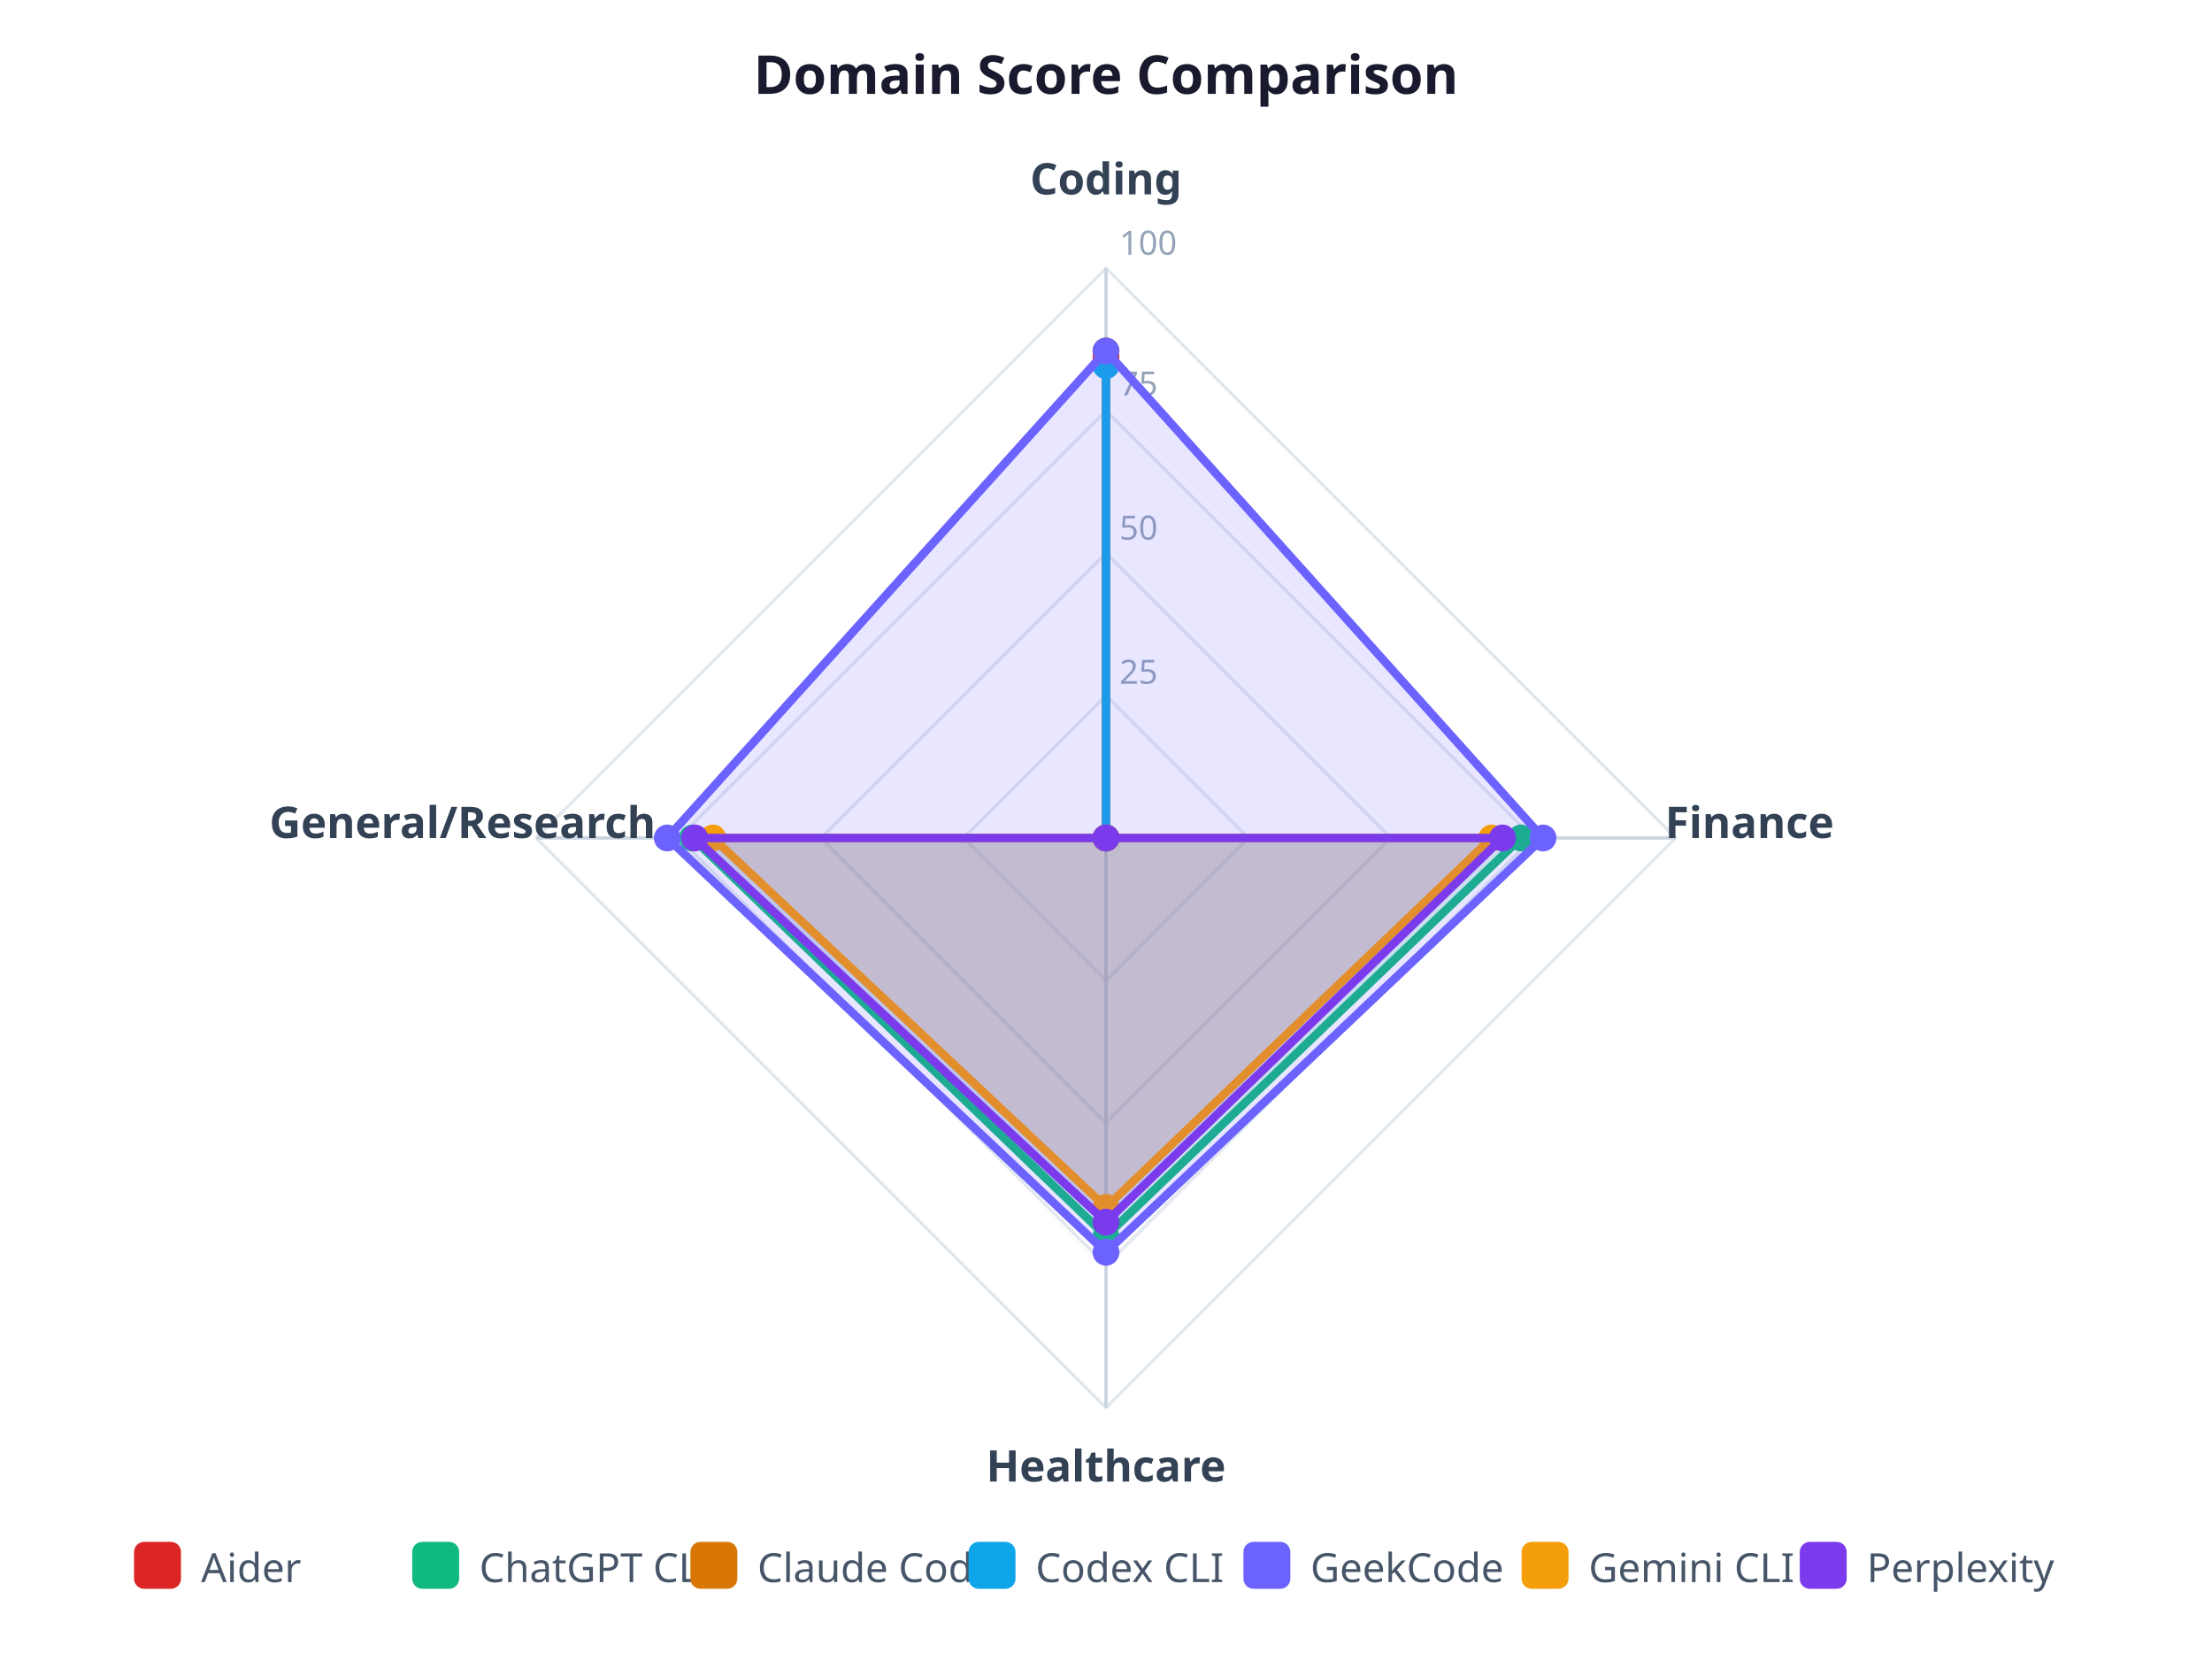
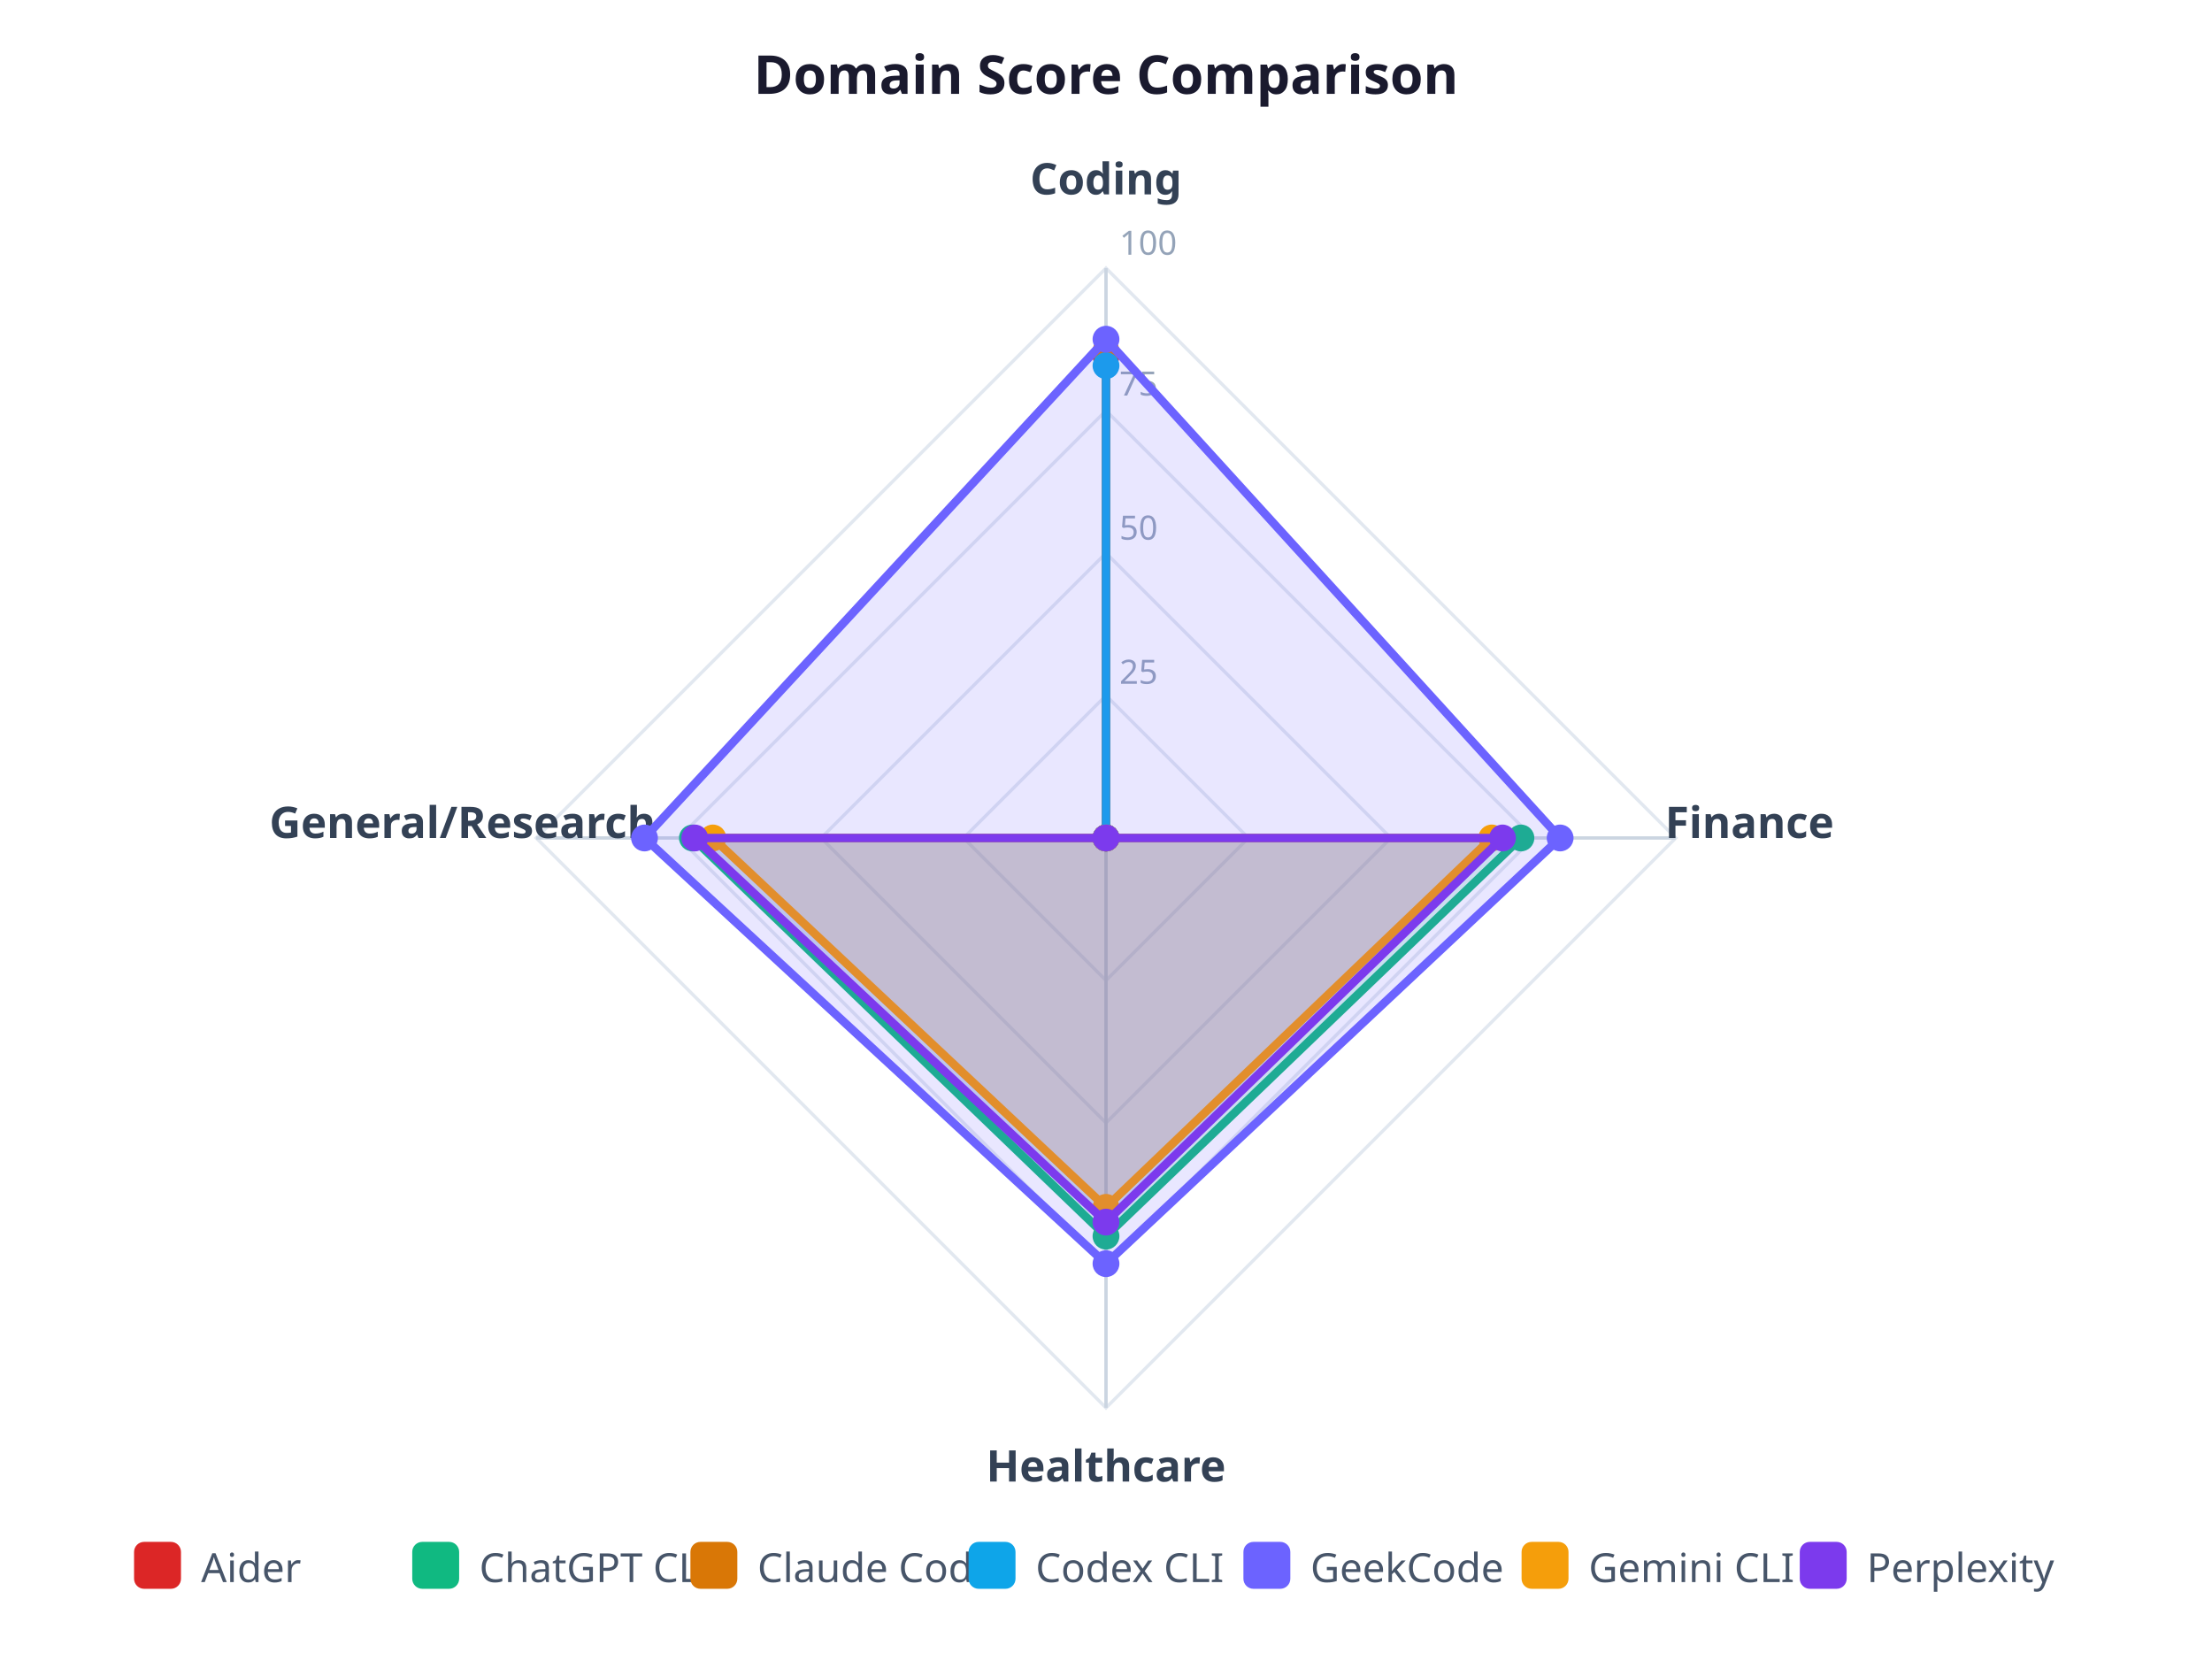
<svg xmlns="http://www.w3.org/2000/svg" viewBox="0 0 660 500" width="660" height="500" style="font-family:system-ui,sans-serif;background:#fff">
  <text x="330.0" y="28" text-anchor="middle" font-size="16" font-weight="bold" fill="#1a1a2e">Domain Score Comparison</text>
  <polygon points="330.0,207.5 372.5,250.0 330.0,292.5 287.5,250.0" fill="none" stroke="#e2e8f0" stroke-width="1" />
  <text x="334" y="204" font-size="10" fill="#94a3b8">25</text>
  <polygon points="330.0,165.0 415.0,250.0 330.0,335.0 245.0,250.0" fill="none" stroke="#e2e8f0" stroke-width="1" />
  <text x="334" y="161" font-size="10" fill="#94a3b8">50</text>
  <polygon points="330.0,122.5 457.5,250.0 330.0,377.5 202.5,250.0" fill="none" stroke="#e2e8f0" stroke-width="1" />
  <text x="334" y="118" font-size="10" fill="#94a3b8">75</text>
  <polygon points="330.0,80.0 500.0,250.0 330.0,420.0 160.0,250.0" fill="none" stroke="#e2e8f0" stroke-width="1" />
  <text x="334" y="76" font-size="10" fill="#94a3b8">100</text>
  <line x1="330.0" y1="250.0" x2="330.0" y2="80.0" stroke="#cbd5e1" stroke-width="1" />
  <text x="330" y="58" text-anchor="middle" font-size="13" font-weight="600" fill="#334155">Coding</text>
  <line x1="330.0" y1="250.0" x2="500.0" y2="250.0" stroke="#cbd5e1" stroke-width="1" />
  <text x="522" y="250" text-anchor="middle" font-size="13" font-weight="600" fill="#334155">Finance</text>
  <line x1="330.0" y1="250.0" x2="330.0" y2="420.0" stroke="#cbd5e1" stroke-width="1" />
  <text x="330" y="442" text-anchor="middle" font-size="13" font-weight="600" fill="#334155">Healthcare</text>
  <line x1="330.0" y1="250.0" x2="160.0" y2="250.0" stroke="#cbd5e1" stroke-width="1" />
  <text x="138" y="250" text-anchor="middle" font-size="13" font-weight="600" fill="#334155">General/Research</text>
  <polygon points="330.0,106.3 330.0,250.0 330.0,250.0 330.0,250.0" fill="#DC2626" fill-opacity="0.15" stroke="#DC2626" stroke-width="2.5" />
  <circle cx="330.0" cy="106.3" r="4" fill="#DC2626" />
  <circle cx="330.0" cy="250.0" r="4" fill="#DC2626" />
  <circle cx="330.0" cy="250.0" r="4" fill="#DC2626" />
  <circle cx="330.0" cy="250.0" r="4" fill="#DC2626" />
  <polygon points="330.0,250.0 453.8,250.0 330.0,368.8 206.6,250.0" fill="#10B981" fill-opacity="0.15" stroke="#10B981" stroke-width="2.5" />
  <circle cx="330.0" cy="250.0" r="4" fill="#10B981" />
  <circle cx="453.8" cy="250.0" r="4" fill="#10B981" />
  <circle cx="330.0" cy="368.8" r="4" fill="#10B981" />
  <circle cx="206.6" cy="250.0" r="4" fill="#10B981" />
  <polygon points="330.0,104.7 330.0,250.0 330.0,250.0 330.0,250.0" fill="#D97706" fill-opacity="0.15" stroke="#D97706" stroke-width="2.5" />
  <circle cx="330.0" cy="104.7" r="4" fill="#D97706" />
  <circle cx="330.0" cy="250.0" r="4" fill="#D97706" />
  <circle cx="330.0" cy="250.0" r="4" fill="#D97706" />
  <circle cx="330.0" cy="250.0" r="4" fill="#D97706" />
  <polygon points="330.0,109.1 330.0,250.0 330.0,250.0 330.0,250.0" fill="#0EA5E9" fill-opacity="0.15" stroke="#0EA5E9" stroke-width="2.5" />
  <circle cx="330.0" cy="109.1" r="4" fill="#0EA5E9" />
  <circle cx="330.0" cy="250.0" r="4" fill="#0EA5E9" />
  <circle cx="330.0" cy="250.0" r="4" fill="#0EA5E9" />
  <circle cx="330.0" cy="250.0" r="4" fill="#0EA5E9" />
-   <polygon points="330.0,104.7 460.4,250.0 330.0,373.6 199.1,250.0" fill="#6C63FF" fill-opacity="0.15" stroke="#6C63FF" stroke-width="2.5" />
-   <circle cx="330.0" cy="104.7" r="4" fill="#6C63FF" />
-   <circle cx="460.4" cy="250.0" r="4" fill="#6C63FF" />
-   <circle cx="330.0" cy="373.6" r="4" fill="#6C63FF" />
-   <circle cx="199.1" cy="250.0" r="4" fill="#6C63FF" />
+   <polygon points="330.0,101.2 465.5,250.0 330.0,377.0 192.3,250.0" fill="#6C63FF" fill-opacity="0.15" stroke="#6C63FF" stroke-width="2.5" />
+   <circle cx="330.0" cy="101.2" r="4" fill="#6C63FF" />
+   <circle cx="465.5" cy="250.0" r="4" fill="#6C63FF" />
+   <circle cx="330.0" cy="377.0" r="4" fill="#6C63FF" />
+   <circle cx="192.3" cy="250.0" r="4" fill="#6C63FF" />
  <polygon points="330.0,250.0 445.1,250.0 330.0,360.2 212.7,250.0" fill="#F59E0B" fill-opacity="0.15" stroke="#F59E0B" stroke-width="2.5" />
  <circle cx="330.0" cy="250.0" r="4" fill="#F59E0B" />
  <circle cx="445.1" cy="250.0" r="4" fill="#F59E0B" />
  <circle cx="330.0" cy="360.2" r="4" fill="#F59E0B" />
  <circle cx="212.7" cy="250.0" r="4" fill="#F59E0B" />
  <polygon points="330.0,250.0 448.3,250.0 330.0,364.6 207.3,250.0" fill="#7C3AED" fill-opacity="0.15" stroke="#7C3AED" stroke-width="2.5" />
  <circle cx="330.0" cy="250.0" r="4" fill="#7C3AED" />
  <circle cx="448.3" cy="250.0" r="4" fill="#7C3AED" />
  <circle cx="330.0" cy="364.6" r="4" fill="#7C3AED" />
  <circle cx="207.3" cy="250.0" r="4" fill="#7C3AED" />
  <rect x="40" y="460" width="14" height="14" rx="3" fill="#DC2626" />
  <text x="60" y="472" font-size="12" fill="#475569">Aider</text>
  <rect x="123" y="460" width="14" height="14" rx="3" fill="#10B981" />
  <text x="143" y="472" font-size="12" fill="#475569">ChatGPT CLI</text>
  <rect x="206" y="460" width="14" height="14" rx="3" fill="#D97706" />
  <text x="226" y="472" font-size="12" fill="#475569">Claude Code</text>
  <rect x="289" y="460" width="14" height="14" rx="3" fill="#0EA5E9" />
  <text x="309" y="472" font-size="12" fill="#475569">Codex CLI</text>
  <rect x="371" y="460" width="14" height="14" rx="3" fill="#6C63FF" />
  <text x="391" y="472" font-size="12" fill="#475569">GeekCode</text>
  <rect x="454" y="460" width="14" height="14" rx="3" fill="#F59E0B" />
  <text x="474" y="472" font-size="12" fill="#475569">Gemini CLI</text>
  <rect x="537" y="460" width="14" height="14" rx="3" fill="#7C3AED" />
  <text x="557" y="472" font-size="12" fill="#475569">Perplexity</text>
</svg>
